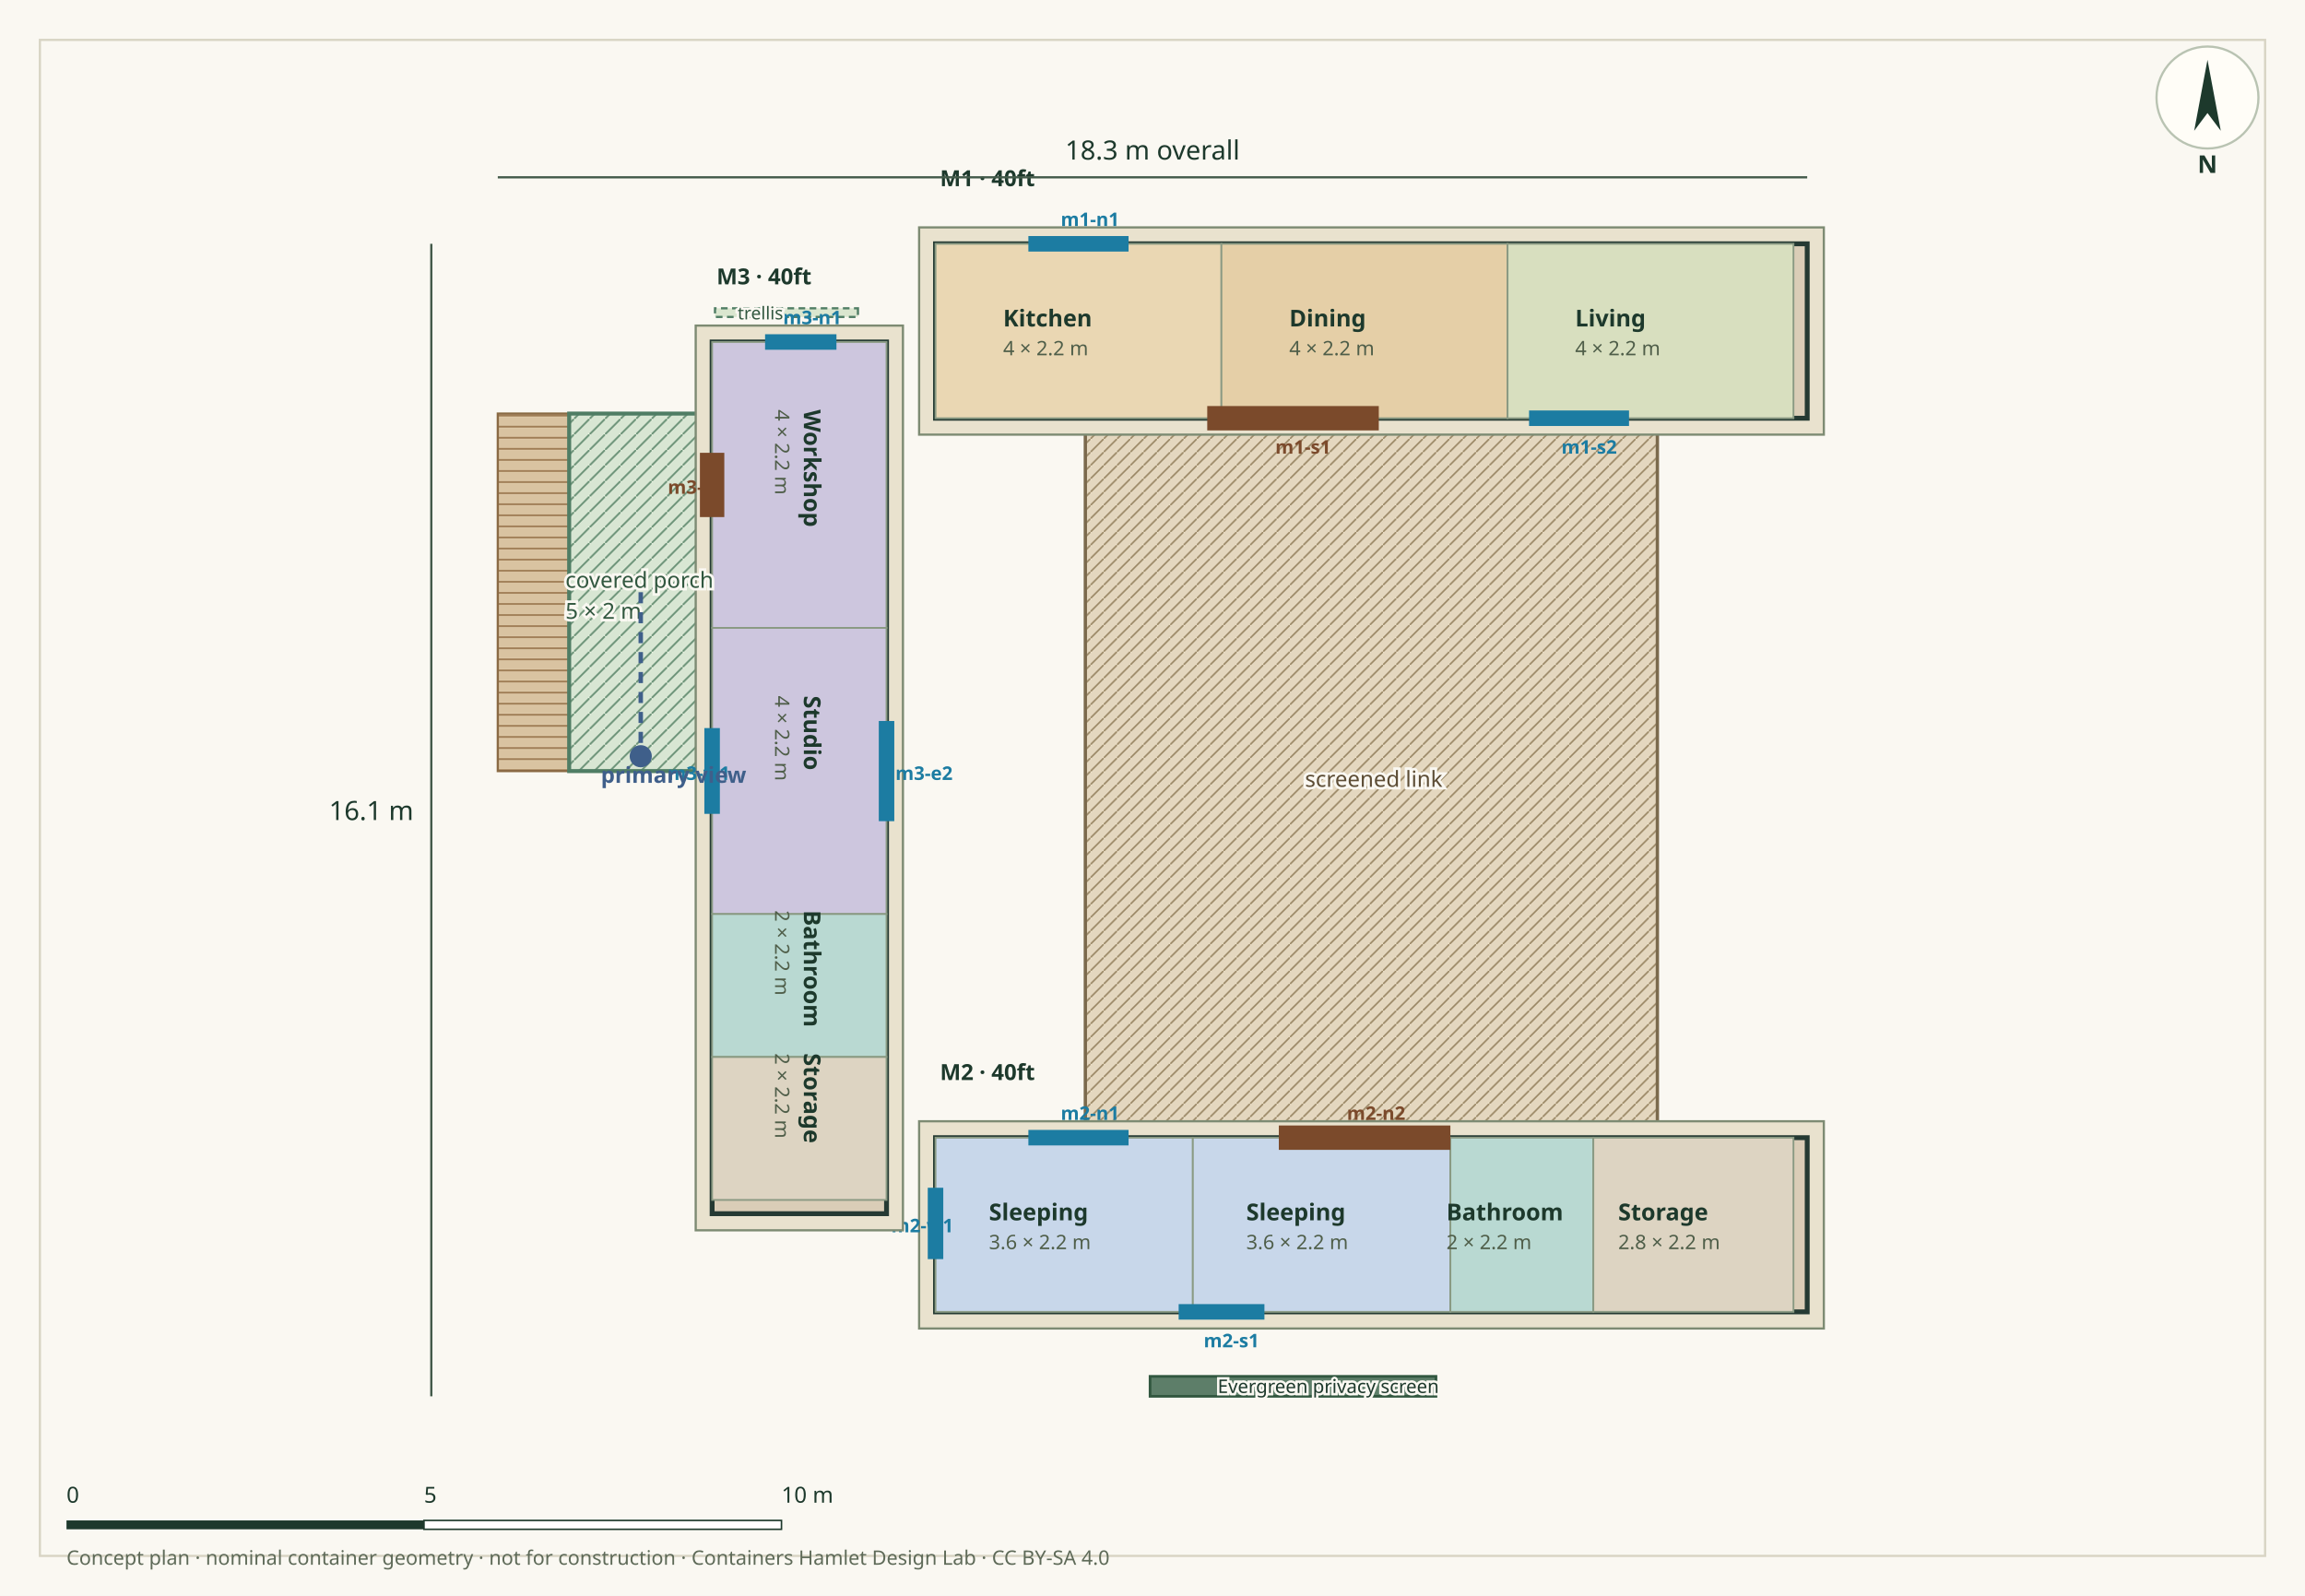
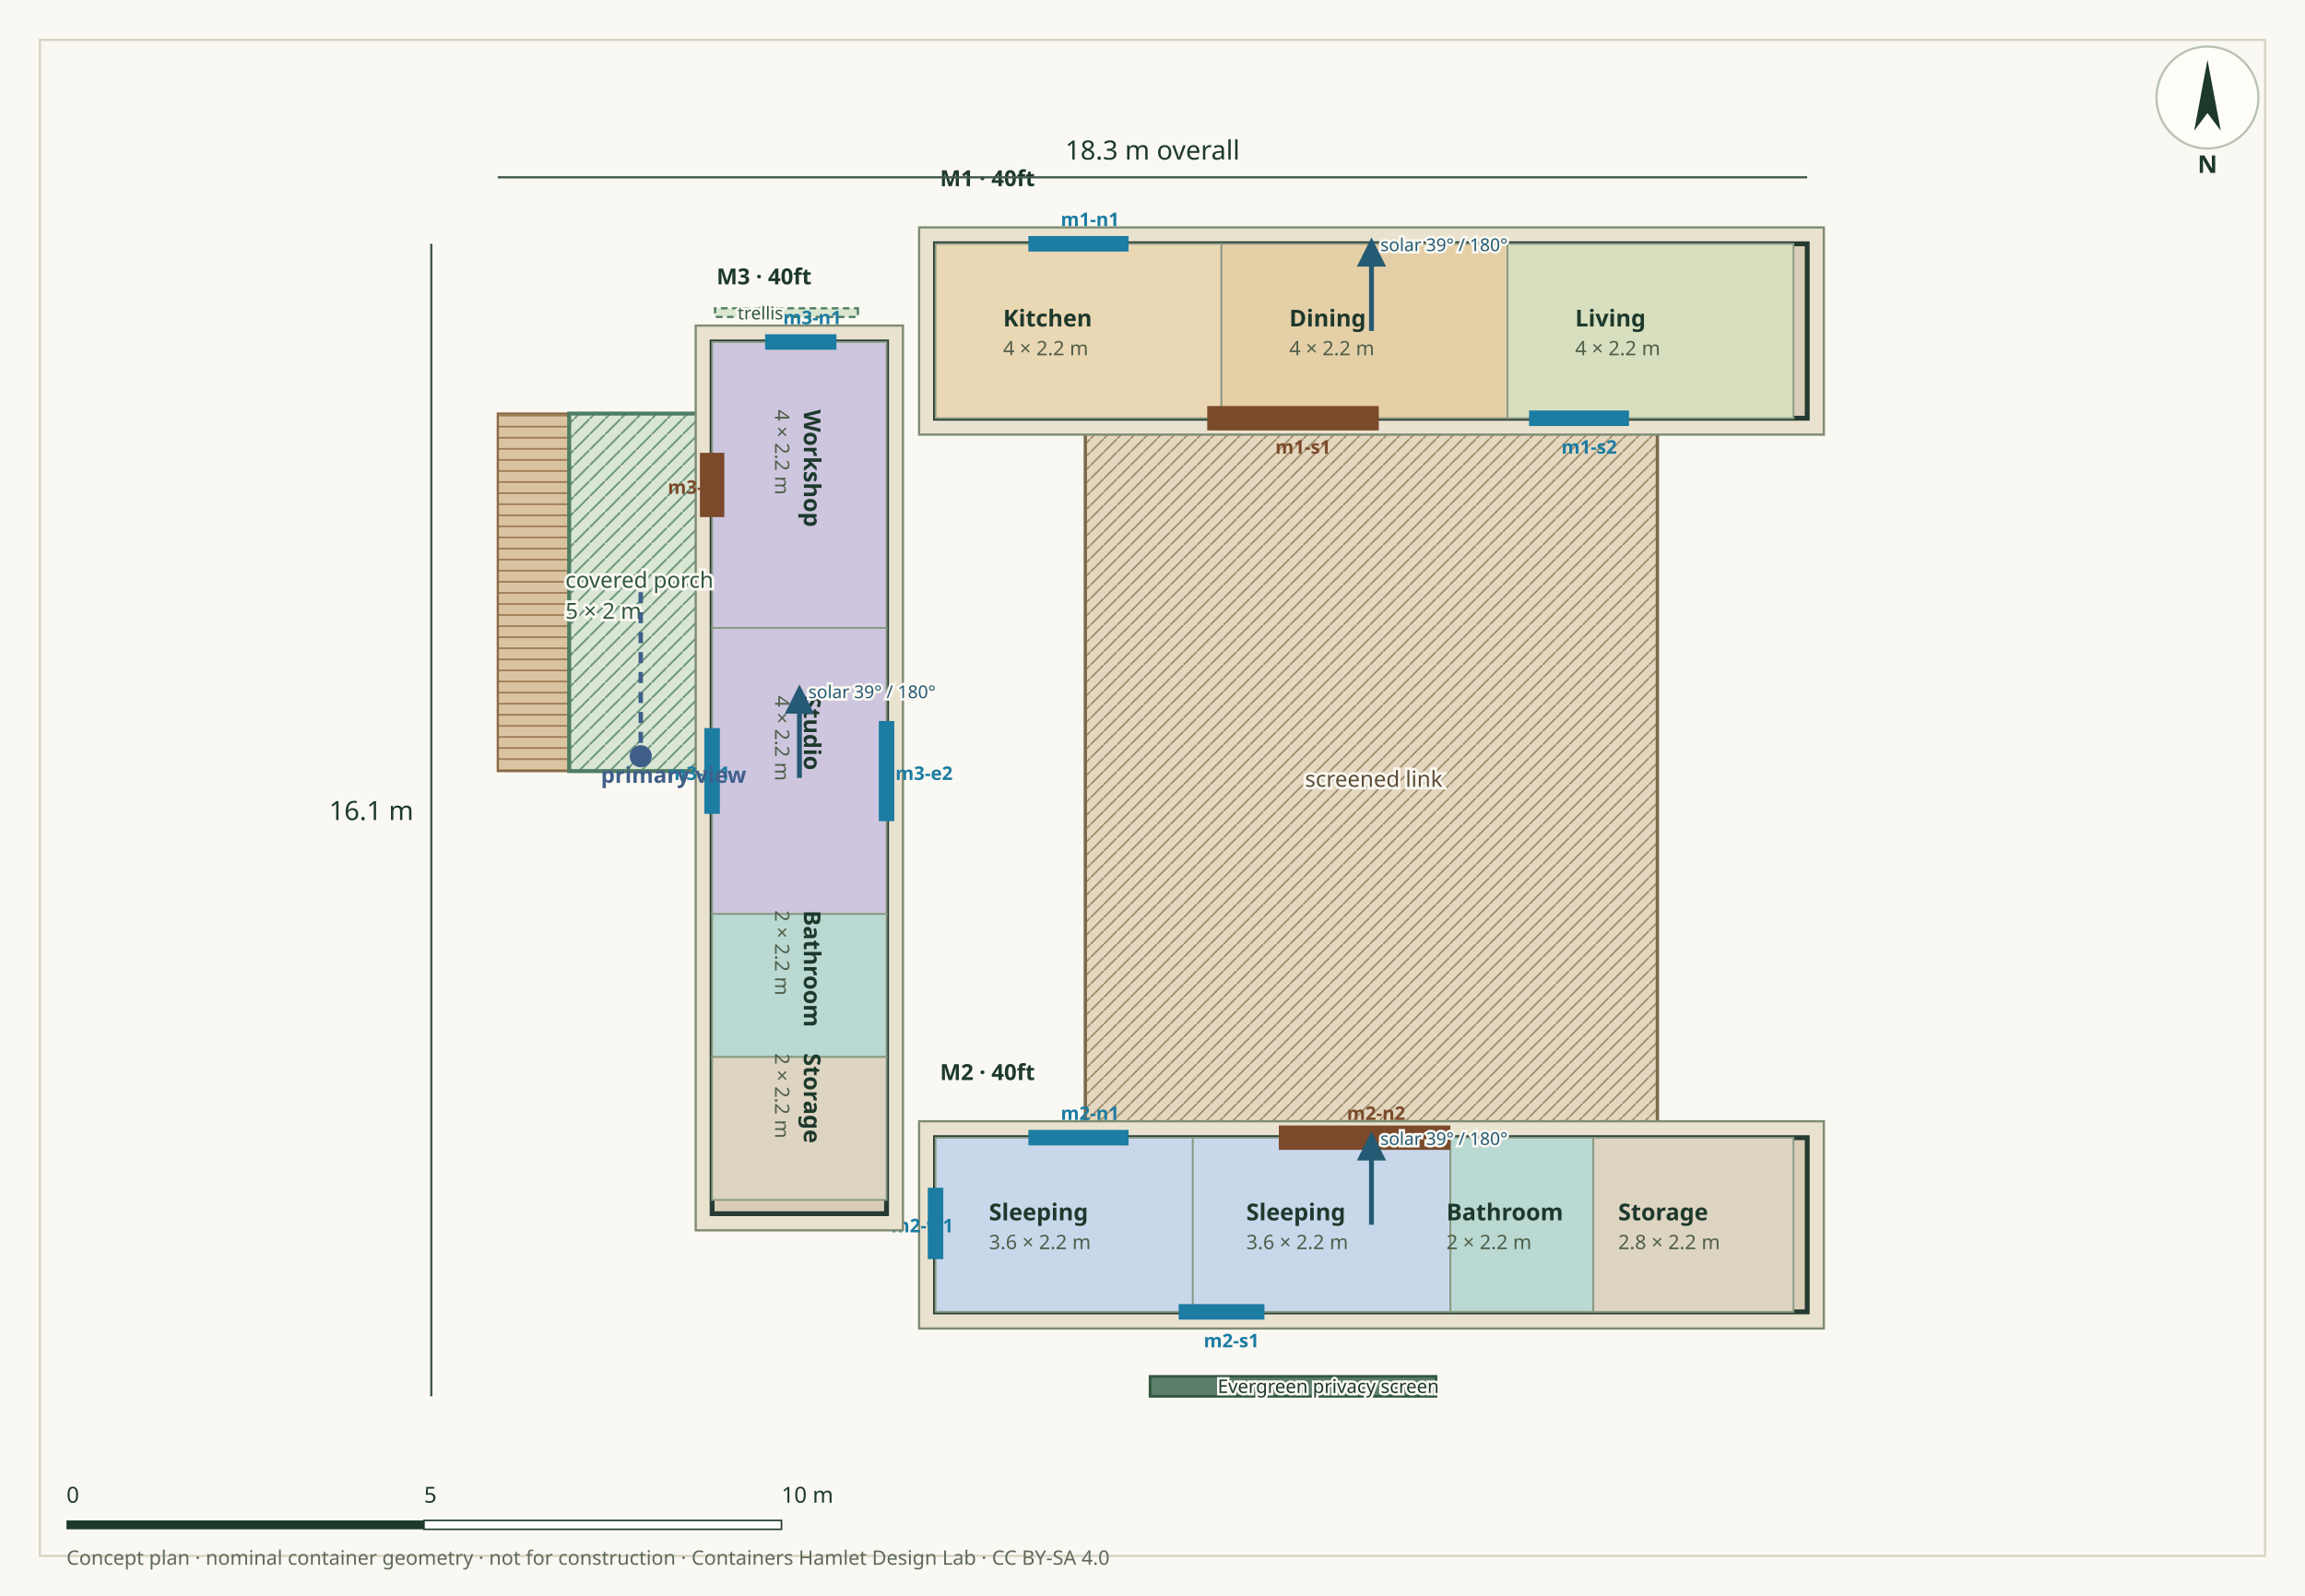
<svg xmlns="http://www.w3.org/2000/svg" viewBox="0 0 1040 720" role="img" aria-labelledby="concept-gathering-house-plan-t concept-gathering-house-plan-d">
  <defs>
+     <marker id="concept-gathering-house-plan-arrow" markerWidth="6" markerHeight="6" refX="5" refY="3" orient="auto">
+       <path d="M0 0L6 3L0 6Z" fill="#245a73" />
+     </marker>
    <pattern id="concept-gathering-house-plan-porch" width="7" height="7" patternUnits="userSpaceOnUse">
      <rect width="7" height="7" fill="#d8e6d3" />
      <path d="M0 7L7 0" stroke="#6b9277" stroke-width="0.8" />
    </pattern>
    <pattern id="concept-gathering-house-plan-deck" width="9" height="5" patternUnits="userSpaceOnUse">
      <rect width="9" height="5" fill="#d9c3a1" />
      <path d="M0 2.5H9" stroke="#9a7750" stroke-width="0.7" />
    </pattern>
    <pattern id="concept-gathering-house-plan-link" width="6" height="6" patternUnits="userSpaceOnUse">
      <rect width="6" height="6" fill="#e4d7bf" />
      <path d="M0 6L6 0" stroke="#9a8765" stroke-width="0.7" />
    </pattern>
  </defs>
  <rect width="1040" height="720" fill="#faf8f2" />
  <rect x="18" y="18" width="1004" height="684" fill="none" stroke="#d8d4c4" stroke-width="1" />
  <path d="M489.7 189.7L747.8 189.7L747.8 512.3L489.7 512.3Z" fill="url(#concept-gathering-house-plan-link)" fill-opacity="1" stroke="#7b6a4d" stroke-width="1.5" />
  <path d="M256.8 186.6L256.8 347.9L224.6 347.9L224.6 186.6Z" fill="url(#concept-gathering-house-plan-deck)" stroke="#8a6a44" stroke-width="1" />
  <path d="M321.3 186.6L321.3 347.9L256.8 347.9L256.8 186.6Z" fill="url(#concept-gathering-house-plan-porch)" stroke="#4f7d64" stroke-width="1.8" />
  <path d="M387.1 139.1L387.1 143L322.6 143L322.6 139.1Z" fill="#cfe0c2" fill-opacity="0.75" stroke="#4f7d64" stroke-width="1" stroke-dasharray="3 2" />
  <path d="M518.9 621L647.9 621L647.9 630L518.9 630Z" fill="#315d43" fill-opacity="0.78" stroke="#31573f" stroke-width="1.2" />
  <path d="M414.7 102.6L822.9 102.6L822.9 196.1L414.7 196.1Z" fill="#e9e2ce" stroke="#7d8b73" stroke-width="1" />
  <path d="M422.1 110L815.4 110L815.4 188.7L422.1 188.7Z" fill="#9a7350" fill-opacity="0.18" stroke="#253a33" stroke-width="2.2" />
  <path d="M422.1 110L551.1 110L551.1 188.7L422.1 188.7Z" fill="#ead7b3" stroke="#8a9a83" stroke-width="0.8" />
  <g transform="rotate(0 486.6 149.3)">
    <text x="452.6" y="147.3" font-size="10.5" font-family="system-ui, sans-serif" fill="#1d392c" font-weight="700">Kitchen</text>
    <text x="452.6" y="160.3" font-size="9" font-family="system-ui, sans-serif" fill="#4f5e49">4 × 2.2 m</text>
  </g>
  <path d="M551.1 110L680.2 110L680.2 188.7L551.1 188.7Z" fill="#e5cfa7" stroke="#8a9a83" stroke-width="0.8" />
  <g transform="rotate(0 615.7 149.3)">
    <text x="581.7" y="147.3" font-size="10.5" font-family="system-ui, sans-serif" fill="#1d392c" font-weight="700">Dining</text>
    <text x="581.7" y="160.3" font-size="9" font-family="system-ui, sans-serif" fill="#4f5e49">4 × 2.2 m</text>
  </g>
  <path d="M680.2 110L809.2 110L809.2 188.7L680.2 188.7Z" fill="#d8dfbf" stroke="#8a9a83" stroke-width="0.8" />
  <g transform="rotate(0 744.7 149.3)">
    <text x="710.7" y="147.3" font-size="10.5" font-family="system-ui, sans-serif" fill="#1d392c" font-weight="700">Living</text>
    <text x="710.7" y="160.3" font-size="9" font-family="system-ui, sans-serif" fill="#4f5e49">4 × 2.2 m</text>
  </g>
  <line x1="544.7" y1="188.7" x2="622.1" y2="188.7" stroke="#7b4a2b" stroke-width="11" stroke-linecap="butt" />
  <text x="575.4" y="204.7" font-size="8.5" font-family="system-ui, sans-serif" fill="#7b4a2b" font-weight="700">m1-s1</text>
  <line x1="689.9" y1="188.7" x2="735" y2="188.7" stroke="#1c7ca2" stroke-width="7" stroke-linecap="butt" />
  <text x="704.5" y="204.7" font-size="8.5" font-family="system-ui, sans-serif" fill="#1c7ca2" font-weight="700">m1-s2</text>
  <line x1="464" y1="110" x2="509.2" y2="110" stroke="#1c7ca2" stroke-width="7" stroke-linecap="butt" />
  <text x="478.6" y="102" font-size="8.5" font-family="system-ui, sans-serif" fill="#1c7ca2" font-weight="700">m1-n1</text>
  <text x="424.1" y="84" font-size="10" font-family="system-ui, sans-serif" fill="#1d392c" font-weight="800" stroke="#faf8f2" stroke-width="2.6" paint-order="stroke">M1 · 40ft</text>
+   <line x1="618.8" y1="149.3" x2="618.8" y2="109.3" stroke="#245a73" stroke-width="2.2" marker-end="url(#concept-gathering-house-plan-arrow)" />
+   <text x="622.8" y="113.3" font-size="8" font-family="system-ui, sans-serif" fill="#245a73" stroke="#faf8f2" stroke-width="2.2" paint-order="stroke">solar 39° / 180°</text>
  <path class="plan-module-hit" data-module-id="m1" d="M422.1 110L815.4 110L815.4 188.7L422.1 188.7Z" fill="transparent" pointer-events="all" />
  <path d="M414.7 505.9L822.9 505.9L822.9 599.4L414.7 599.4Z" fill="#e9e2ce" stroke="#7d8b73" stroke-width="1" />
  <path d="M422.1 513.3L815.4 513.3L815.4 591.9L422.1 591.9Z" fill="#9a7350" fill-opacity="0.18" stroke="#253a33" stroke-width="2.2" />
  <path d="M422.1 513.3L538.2 513.3L538.2 591.9L422.1 591.9Z" fill="#c8d7ea" stroke="#8a9a83" stroke-width="0.8" />
  <g transform="rotate(0 480.2 552.6)">
    <text x="446.2" y="550.6" font-size="10.5" font-family="system-ui, sans-serif" fill="#1d392c" font-weight="700">Sleeping</text>
    <text x="446.2" y="563.6" font-size="9" font-family="system-ui, sans-serif" fill="#4f5e49">3.6 × 2.2 m</text>
  </g>
  <path d="M538.2 513.3L654.4 513.3L654.4 591.9L538.2 591.9Z" fill="#c8d7ea" stroke="#8a9a83" stroke-width="0.8" />
  <g transform="rotate(0 596.3 552.6)">
    <text x="562.3" y="550.6" font-size="10.5" font-family="system-ui, sans-serif" fill="#1d392c" font-weight="700">Sleeping</text>
    <text x="562.3" y="563.6" font-size="9" font-family="system-ui, sans-serif" fill="#4f5e49">3.6 × 2.2 m</text>
  </g>
  <path d="M654.4 513.3L718.9 513.3L718.9 591.9L654.4 591.9Z" fill="#b9d9d2" stroke="#8a9a83" stroke-width="0.8" />
  <g transform="rotate(0 686.6 552.6)">
    <text x="652.6" y="550.6" font-size="10.5" font-family="system-ui, sans-serif" fill="#1d392c" font-weight="700">Bathroom</text>
    <text x="652.6" y="563.6" font-size="9" font-family="system-ui, sans-serif" fill="#4f5e49">2 × 2.2 m</text>
  </g>
  <path d="M718.9 513.3L809.2 513.3L809.2 591.9L718.9 591.9Z" fill="#ddd4c2" stroke="#8a9a83" stroke-width="0.8" />
  <g transform="rotate(0 764.1 552.6)">
    <text x="730.1" y="550.6" font-size="10.5" font-family="system-ui, sans-serif" fill="#1d392c" font-weight="700">Storage</text>
    <text x="730.1" y="563.6" font-size="9" font-family="system-ui, sans-serif" fill="#4f5e49">2.8 × 2.2 m</text>
  </g>
  <line x1="464" y1="513.3" x2="509.2" y2="513.3" stroke="#1c7ca2" stroke-width="7" stroke-linecap="butt" />
  <text x="478.6" y="505.3" font-size="8.5" font-family="system-ui, sans-serif" fill="#1c7ca2" font-weight="700">m2-n1</text>
  <line x1="577" y1="513.3" x2="654.4" y2="513.3" stroke="#7b4a2b" stroke-width="11" stroke-linecap="butt" />
  <text x="607.7" y="505.3" font-size="8.5" font-family="system-ui, sans-serif" fill="#7b4a2b" font-weight="700">m2-n2</text>
  <line x1="531.8" y1="591.9" x2="570.5" y2="591.9" stroke="#1c7ca2" stroke-width="7" stroke-linecap="butt" />
  <text x="543.1" y="607.9" font-size="8.5" font-family="system-ui, sans-serif" fill="#1c7ca2" font-weight="700">m2-s1</text>
  <line x1="422.1" y1="535.9" x2="422.1" y2="568.1" stroke="#1c7ca2" stroke-width="7" stroke-linecap="butt" />
  <text x="402.1" y="556" font-size="8.5" font-family="system-ui, sans-serif" fill="#1c7ca2" font-weight="700">m2-w1</text>
  <text x="424.1" y="487.3" font-size="10" font-family="system-ui, sans-serif" fill="#1d392c" font-weight="800" stroke="#faf8f2" stroke-width="2.6" paint-order="stroke">M2 · 40ft</text>
+   <line x1="618.8" y1="552.6" x2="618.8" y2="512.6" stroke="#245a73" stroke-width="2.2" marker-end="url(#concept-gathering-house-plan-arrow)" />
+   <text x="622.8" y="516.6" font-size="8" font-family="system-ui, sans-serif" fill="#245a73" stroke="#faf8f2" stroke-width="2.2" paint-order="stroke">solar 39° / 180°</text>
  <path class="plan-module-hit" data-module-id="m2" d="M422.1 513.3L815.4 513.3L815.4 591.9L422.1 591.9Z" fill="transparent" pointer-events="all" />
  <path d="M407.4 146.9L407.4 555.1L313.9 555.1L313.9 146.9Z" fill="#e9e2ce" stroke="#7d8b73" stroke-width="1" />
  <path d="M400 154.3L400 547.6L321.3 547.6L321.3 154.3Z" fill="#9a7350" fill-opacity="0.18" stroke="#253a33" stroke-width="2.2" />
  <path d="M400 154.3L400 283.3L321.3 283.3L321.3 154.3Z" fill="#cdc6de" stroke="#8a9a83" stroke-width="0.8" />
  <g transform="rotate(90 360.7 218.8)">
    <text x="326.7" y="216.8" font-size="10.5" font-family="system-ui, sans-serif" fill="#1d392c" font-weight="700">Workshop</text>
    <text x="326.7" y="229.8" font-size="9" font-family="system-ui, sans-serif" fill="#4f5e49">4 × 2.2 m</text>
  </g>
  <path d="M400 283.3L400 412.4L321.3 412.4L321.3 283.3Z" fill="#cdc6de" stroke="#8a9a83" stroke-width="0.8" />
  <g transform="rotate(90 360.7 347.9)">
    <text x="326.7" y="345.9" font-size="10.5" font-family="system-ui, sans-serif" fill="#1d392c" font-weight="700">Studio</text>
    <text x="326.7" y="358.9" font-size="9" font-family="system-ui, sans-serif" fill="#4f5e49">4 × 2.2 m</text>
  </g>
  <path d="M400 412.4L400 476.9L321.3 476.9L321.3 412.4Z" fill="#b9d9d2" stroke="#8a9a83" stroke-width="0.8" />
  <g transform="rotate(90 360.7 444.7)">
    <text x="326.7" y="442.7" font-size="10.5" font-family="system-ui, sans-serif" fill="#1d392c" font-weight="700">Bathroom</text>
    <text x="326.7" y="455.7" font-size="9" font-family="system-ui, sans-serif" fill="#4f5e49">2 × 2.2 m</text>
  </g>
  <path d="M400 476.9L400 541.4L321.3 541.4L321.3 476.9Z" fill="#ddd4c2" stroke="#8a9a83" stroke-width="0.8" />
  <g transform="rotate(90 360.7 509.2)">
    <text x="326.7" y="507.2" font-size="10.5" font-family="system-ui, sans-serif" fill="#1d392c" font-weight="700">Storage</text>
    <text x="326.7" y="520.2" font-size="9" font-family="system-ui, sans-serif" fill="#4f5e49">2 × 2.2 m</text>
  </g>
  <line x1="321.3" y1="204.3" x2="321.3" y2="233.3" stroke="#7b4a2b" stroke-width="11" stroke-linecap="butt" />
  <text x="301.3" y="222.8" font-size="8.5" font-family="system-ui, sans-serif" fill="#7b4a2b" font-weight="700">m3-e1</text>
  <line x1="400" y1="325.3" x2="400" y2="370.5" stroke="#1c7ca2" stroke-width="7" stroke-linecap="butt" />
  <text x="404" y="351.9" font-size="8.5" font-family="system-ui, sans-serif" fill="#1c7ca2" font-weight="700">m3-e2</text>
  <line x1="321.3" y1="328.5" x2="321.3" y2="367.2" stroke="#1c7ca2" stroke-width="7" stroke-linecap="butt" />
  <text x="301.3" y="351.9" font-size="8.5" font-family="system-ui, sans-serif" fill="#1c7ca2" font-weight="700">m3-w1</text>
  <line x1="377.4" y1="154.3" x2="345.2" y2="154.3" stroke="#1c7ca2" stroke-width="7" stroke-linecap="butt" />
  <text x="353.3" y="146.3" font-size="8.5" font-family="system-ui, sans-serif" fill="#1c7ca2" font-weight="700">m3-n1</text>
  <text x="323.3" y="128.3" font-size="10" font-family="system-ui, sans-serif" fill="#1d392c" font-weight="800" stroke="#faf8f2" stroke-width="2.6" paint-order="stroke">M3 · 40ft</text>
+   <line x1="360.7" y1="351" x2="360.7" y2="311" stroke="#245a73" stroke-width="2.2" marker-end="url(#concept-gathering-house-plan-arrow)" />
+   <text x="364.7" y="315" font-size="8" font-family="system-ui, sans-serif" fill="#245a73" stroke="#faf8f2" stroke-width="2.2" paint-order="stroke">solar 39° / 180°</text>
  <path class="plan-module-hit" data-module-id="m3" d="M400 154.3L400 547.6L321.3 547.6L321.3 154.3Z" fill="transparent" pointer-events="all" />
  <text x="588.8" y="355" font-size="10" font-family="system-ui, sans-serif" fill="#5c4c34" stroke="#faf8f2" stroke-width="2.4" paint-order="stroke">screened link</text>
  <text x="255.1" y="265.2" font-size="10" font-family="system-ui, sans-serif" fill="#31573f" stroke="#faf8f2" stroke-width="2.4" paint-order="stroke">covered porch</text>
  <text x="255.1" y="279.2" font-size="10" font-family="system-ui, sans-serif" fill="#31573f" stroke="#faf8f2" stroke-width="2.4" paint-order="stroke">5 × 2 m</text>
  <text x="332.8" y="144.1" font-size="8" font-family="system-ui, sans-serif" fill="#31573f" stroke="#faf8f2" stroke-width="2.2" paint-order="stroke">trellis</text>
  <text x="549.4" y="628.5" font-size="8.5" font-family="system-ui, sans-serif" fill="#1d392c" stroke="#faf8f2" stroke-width="2.2" paint-order="stroke">Evergreen privacy screen</text>
  <line x1="224.6" y1="80" x2="815.4" y2="80" stroke="#435a4a" stroke-width="1" />
  <text x="520" y="72" text-anchor="middle" font-size="12" font-family="system-ui, sans-serif" fill="#1d392c">18.3 m overall</text>
  <line x1="194.6" y1="110" x2="194.6" y2="630" stroke="#435a4a" stroke-width="1" />
  <text x="186.6" y="370" font-size="12" font-family="system-ui, sans-serif" fill="#1d392c" text-anchor="end">16.1 m</text>
  <line x1="289.1" y1="267.2" x2="289.1" y2="341.2" stroke="#3f5f8a" stroke-width="2" stroke-dasharray="5 4" />
  <circle cx="289.1" cy="341.2" r="5" fill="#3f5f8a" />
  <text x="271.1" y="353.2" font-size="10" font-family="system-ui, sans-serif" fill="#3f5f8a" font-weight="700">primary view</text>
  <g aria-hidden="true">
    <circle cx="996" cy="44" r="23" fill="#fffdf7" stroke="#b9c3b2" />
    <path d="M996 27l6 32l-6 -8l-6 8z" fill="#1d392c" />
    <text x="996" y="78" text-anchor="middle" font-size="11" font-weight="700" font-family="system-ui, sans-serif" fill="#1d392c">N</text>
  </g>
  <g font-family="system-ui, sans-serif" font-size="10" fill="#1d392c">
    <rect x="30" y="686" width="161.3" height="4" fill="#1d392c" />
    <rect x="191.3" y="686" width="161.3" height="4" fill="#fff" stroke="#1d392c" stroke-width="0.7" />
    <text x="30" y="678">0</text>
    <text x="191.3" y="678">5</text>
    <text x="352.6" y="678">10 m</text>
  </g>
  <text x="30" y="706" font-family="system-ui, sans-serif" font-size="9" fill="#5e6a58">Concept plan · nominal container geometry · not for construction · Containers Hamlet Design Lab · CC BY-SA 4.0</text>
</svg>
